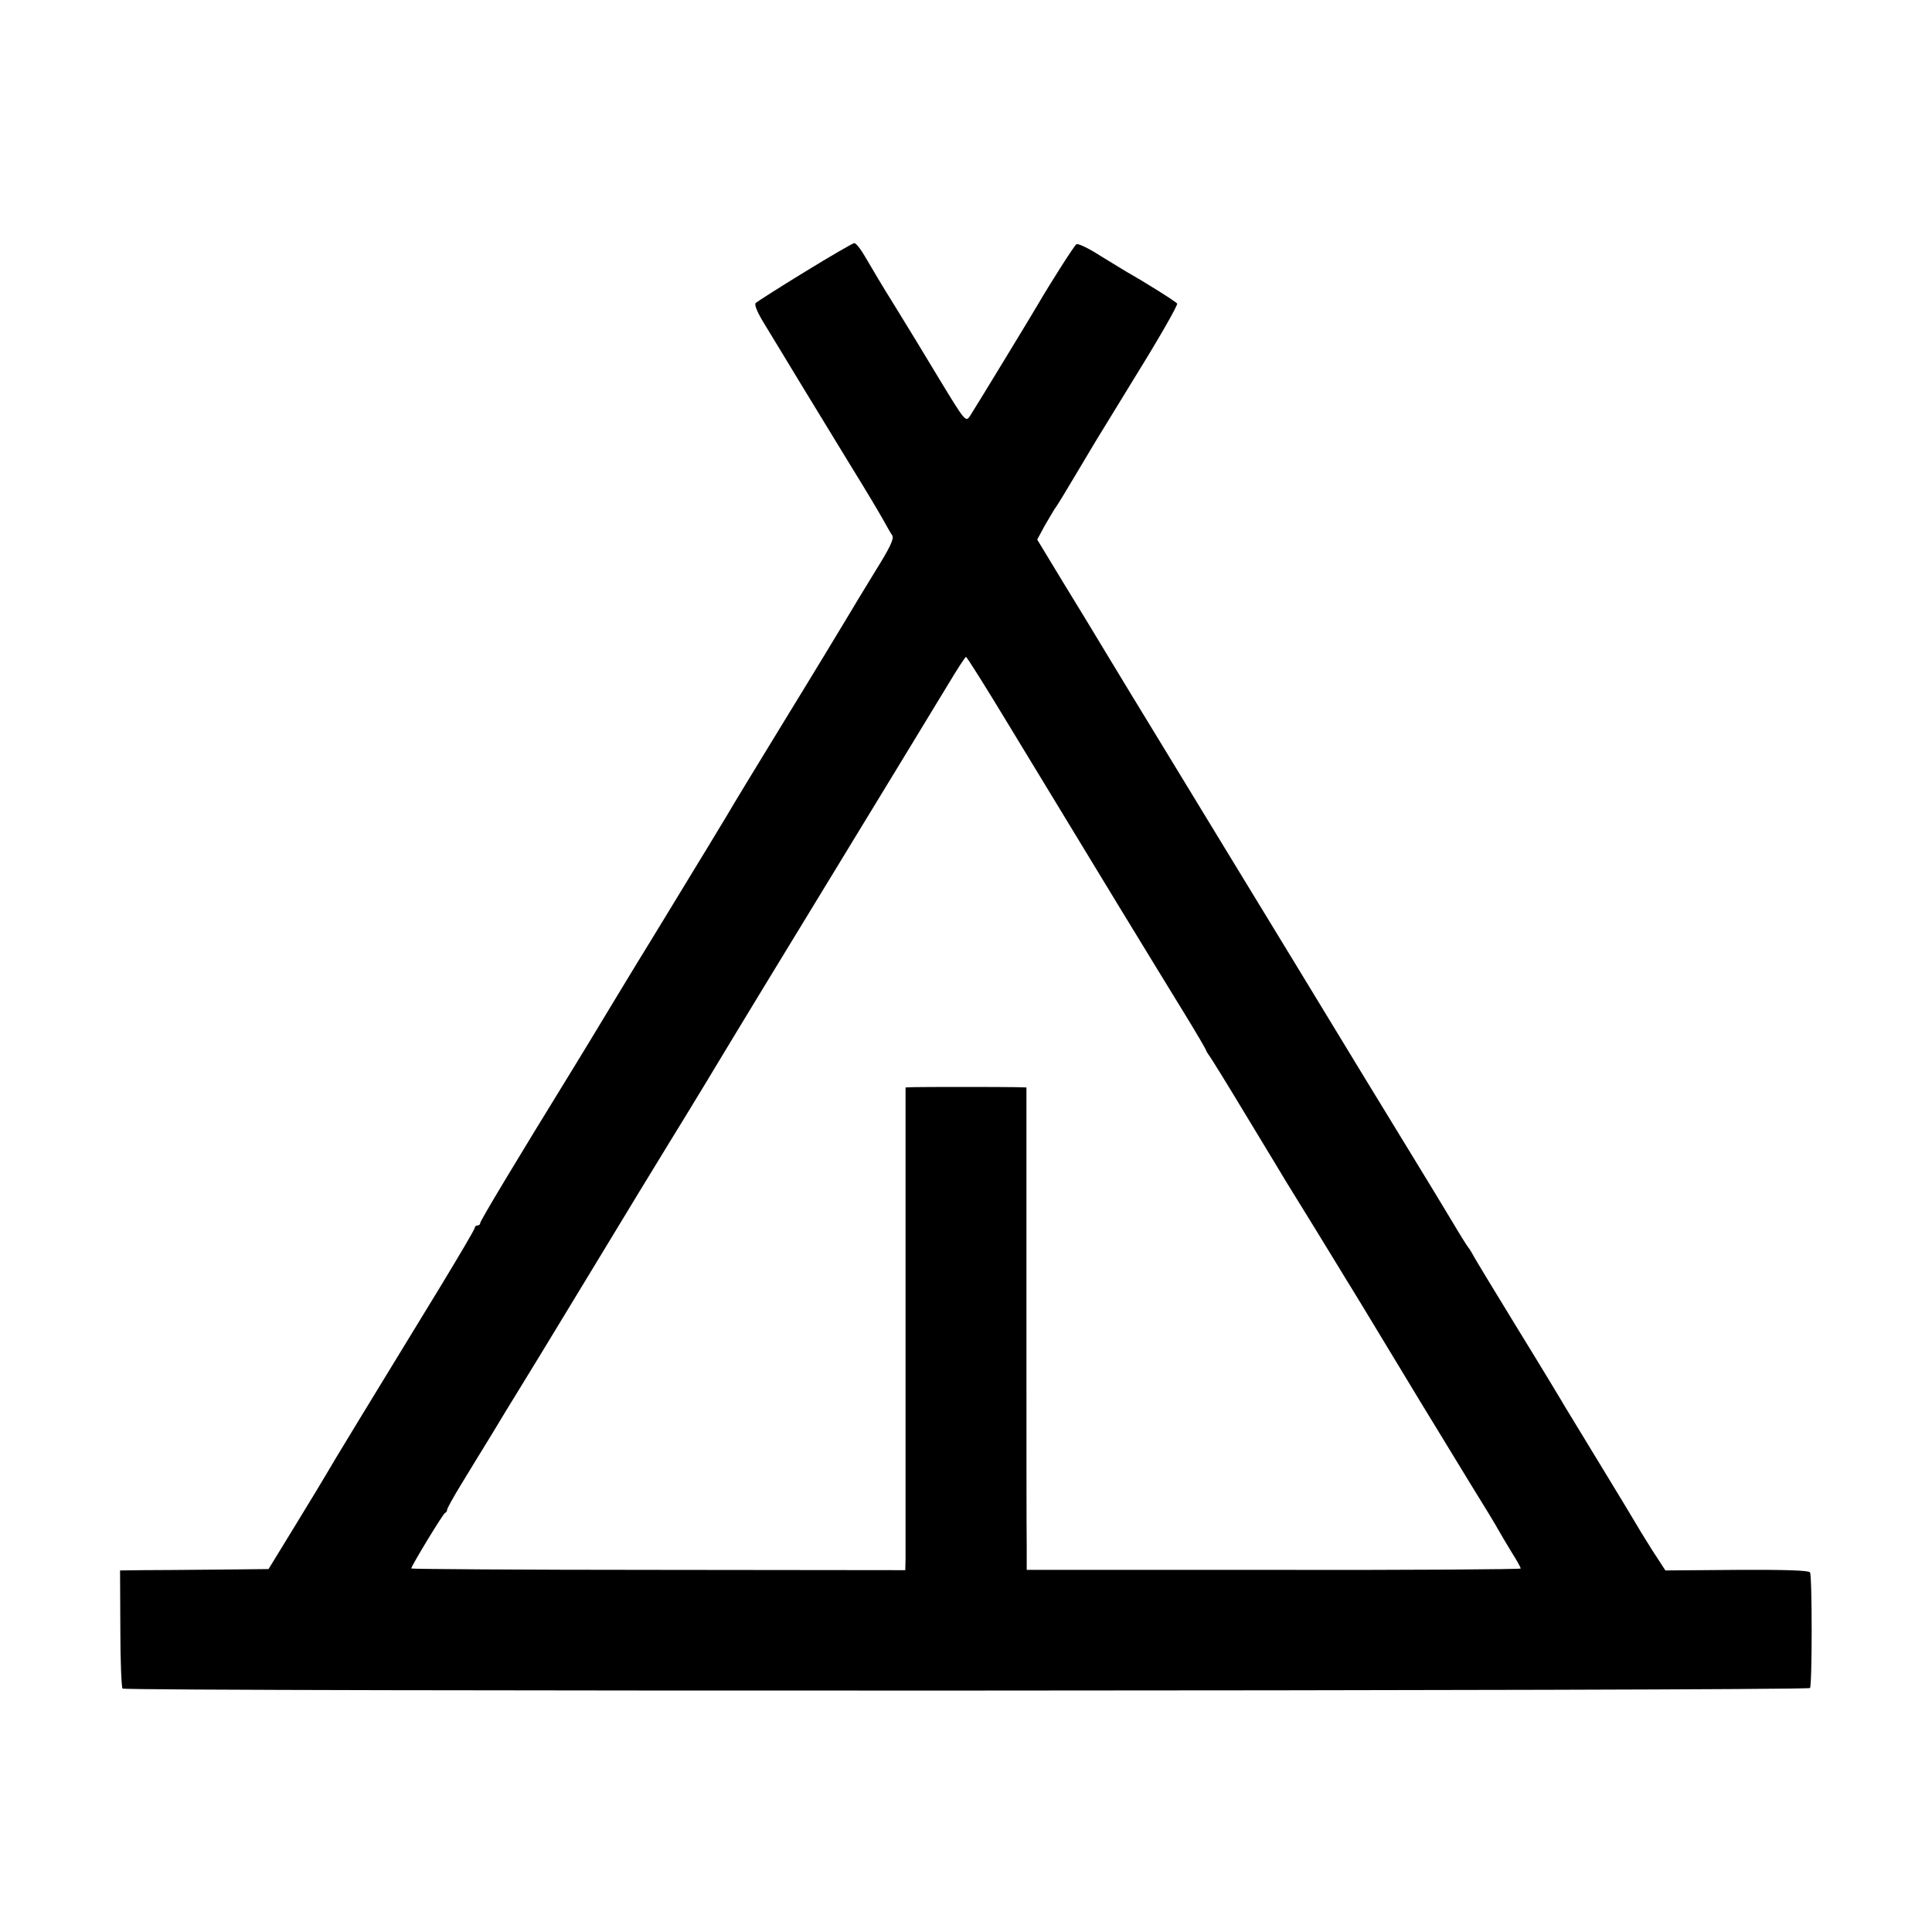
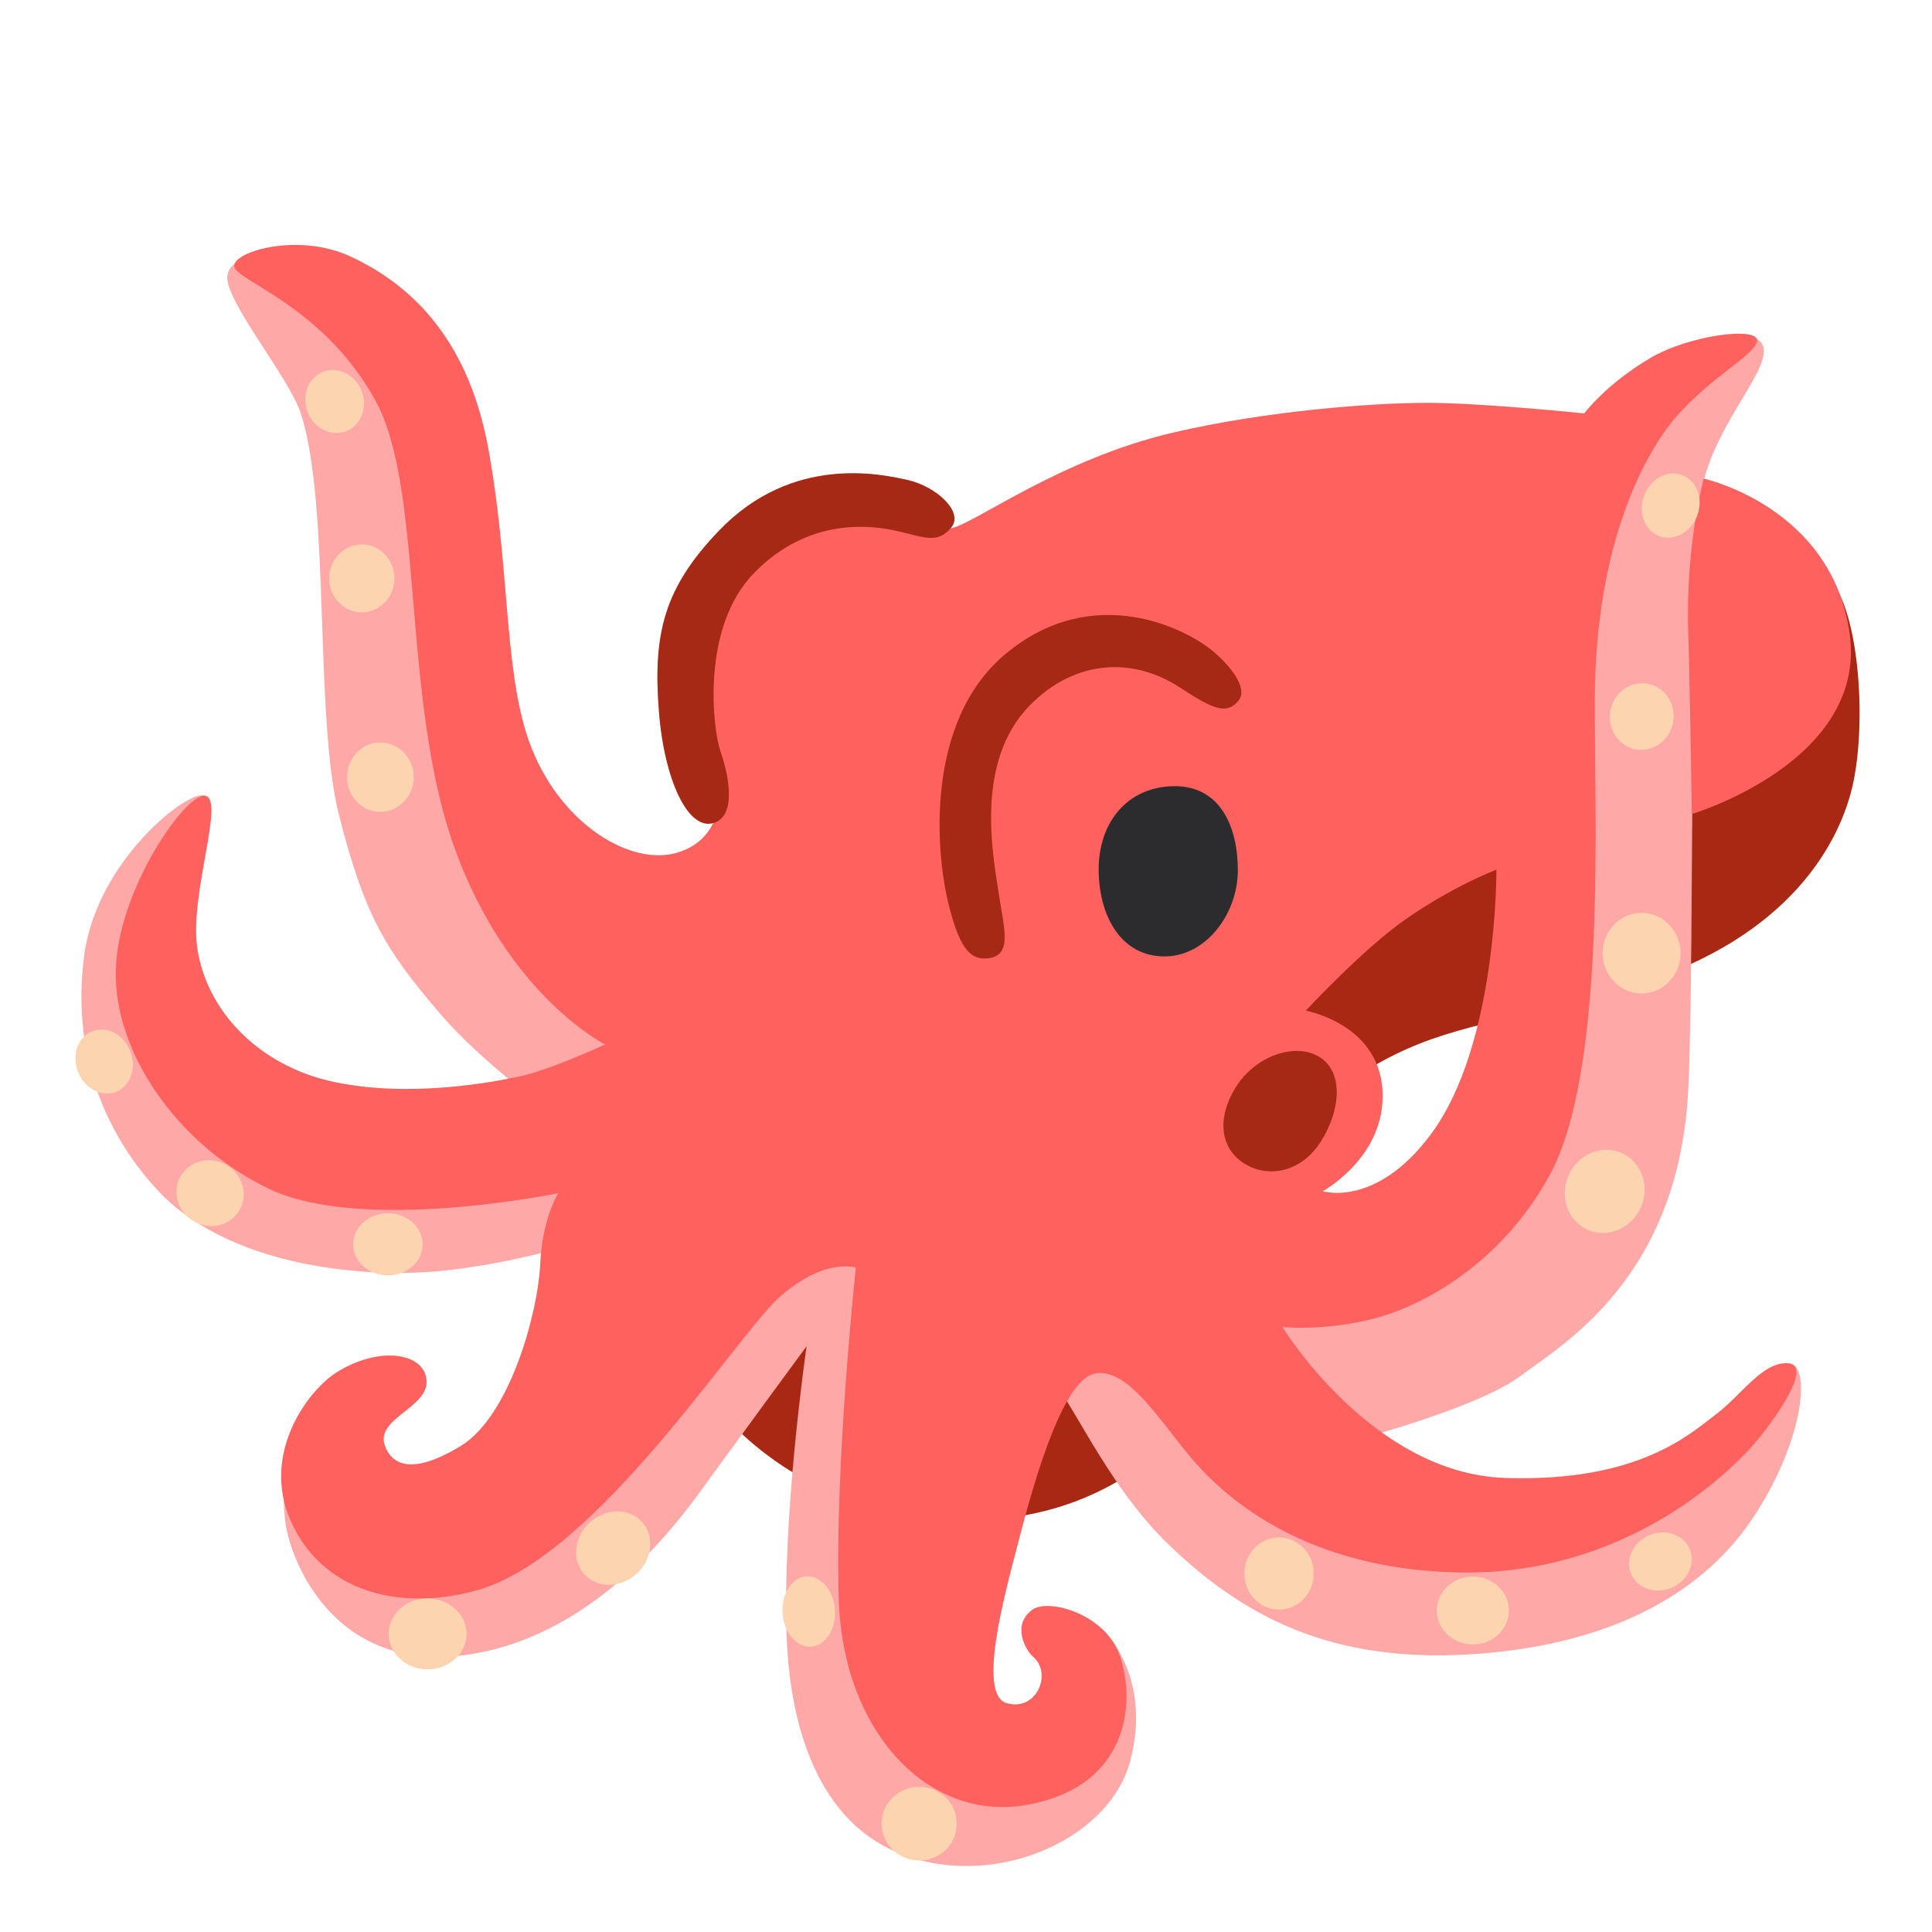
- <svg xmlns="http://www.w3.org/2000/svg" version="1.0" width="700pt" height="700pt" viewBox="0 0 700 700" preserveAspectRatio="xMidYMid meet">
-   <g transform="translate(0,700) scale(0.1,-0.1)" fill="#000000" stroke="none">
-     <path d="M2916 6015 c-93 -57 -173 -108 -178 -113 -6 -6 7 -36 33 -78 23 -38 86 -141 139 -229 54 -88 135 -221 180 -295 46 -74 94 -155 108 -180 14 -25 29 -52 35 -60 7 -12 -9 -45 -62 -130 -39 -63 -85 -140 -103 -170 -18 -30 -117 -194 -222 -365 -104 -170 -199 -326 -210 -346 -12 -19 -61 -102 -111 -183 -49 -81 -101 -166 -115 -189 -14 -23 -39 -64 -55 -90 -17 -27 -77 -126 -134 -220 -57 -95 -127 -210 -156 -257 -194 -315 -325 -533 -325 -541 0 -5 -4 -9 -10 -9 -5 0 -10 -4 -10 -9 0 -5 -55 -98 -121 -207 -247 -404 -403 -660 -416 -684 -8 -14 -58 -97 -112 -185 l-98 -160 -189 -2 c-104 -1 -225 -2 -269 -2 l-80 -1 1 -210 c0 -116 4 -213 8 -218 11 -11 6107 -9 6114 2 8 13 8 406 0 419 -4 7 -88 10 -265 9 l-259 -2 -50 77 c-27 43 -54 87 -60 98 -6 11 -62 103 -124 205 -62 102 -120 197 -129 212 -9 16 -85 142 -170 280 -85 139 -160 262 -165 273 -6 11 -13 22 -16 25 -3 3 -30 46 -59 95 -30 50 -102 169 -161 265 -59 96 -240 393 -402 660 -163 267 -371 609 -463 760 -92 151 -194 318 -225 370 -31 52 -101 167 -155 255 l-97 160 27 50 c16 27 32 55 36 61 5 5 38 59 74 120 36 60 69 116 74 124 5 8 75 122 155 253 81 131 144 242 141 247 -4 7 -114 76 -183 115 -10 6 -52 32 -95 58 -42 27 -81 46 -87 42 -8 -5 -94 -140 -140 -219 -19 -33 -221 -365 -246 -404 -15 -22 -18 -18 -111 135 -52 87 -123 203 -157 258 -67 108 -67 110 -111 184 -16 28 -34 51 -40 50 -5 0 -86 -47 -179 -104z m739 -1642 c319 -526 519 -854 637 -1046 43 -70 78 -130 78 -133 0 -2 5 -10 10 -17 6 -7 69 -109 140 -227 72 -118 134 -222 139 -230 5 -8 55 -89 111 -180 56 -91 105 -172 110 -180 9 -14 52 -84 270 -445 54 -88 135 -221 180 -295 46 -74 91 -148 100 -165 9 -16 31 -53 48 -81 18 -28 32 -54 32 -57 0 -3 -403 -6 -895 -5 l-895 0 0 81 c-1 45 -1 439 -1 875 l0 792 -37 1 c-57 1 -344 1 -374 0 l-27 -1 0 -832 c0 -458 0 -852 0 -875 l-1 -42 -895 1 c-492 0 -895 3 -895 5 0 9 115 198 122 201 5 2 8 7 8 12 0 5 23 46 51 92 28 46 78 128 112 183 33 55 70 116 82 135 12 19 132 215 265 435 133 220 266 438 295 485 65 105 206 338 220 362 6 10 172 284 370 608 198 325 387 635 420 690 33 55 62 100 65 100 3 0 73 -111 155 -247z" />
-   </g>
+ <svg xmlns="http://www.w3.org/2000/svg" aria-hidden="true" focusable="false" width="1em" height="1em" style="-ms-transform: rotate(360deg); -webkit-transform: rotate(360deg); transform: rotate(360deg);" preserveAspectRatio="xMidYMid meet" viewBox="0 0 128 128">
+   <path d="M88.07 41.61s31.49-5.44 33.32-3.05s2.29 9.59 1.31 13.66c-.99 4.08-4.65 10.37-15.35 13.33c-8.99 2.48-12.01 2.49-16.66 5.26c-3.71 2.21-9.1 18.11-9.95 20.37s-7.04 11.12-19.99 9.29C48.1 98.67 40.34 86.8 43.02 75.12s45.05-33.51 45.05-33.51z" fill="#a92813" />
+   <path d="M65.12 70.75s-17.6.42-23.09-5.35s-11.26-18.58-12.81-28.86s-6.62-16.33-9.01-17.88s-4.86-1.97-5.14-.42c-.28 1.55 4.07 6.73 4.86 9.15c1.97 6.05.88 20.13 2.53 26.61c1.69 6.63 3.03 8.9 6.76 13.23c2.78 3.23 7.18 6.34 7.18 6.34s-17.03 4.08-21.82-.99s-4.22-9.29-3.8-11.4c.42-2.11 3.8-7.88 2.82-8.45c-.99-.56-7.18 4.22-8.02 10.56s1.25 11.62 4.79 15.49c4.61 5.03 13.34 5.88 18.41 5.46c5.07-.42 10.17-2.08 10.17-2.08s-.14 20.69-10 20.55c-7.46-.11-8.31-2.53-9.01-3.8c-.7-1.27-1.43-2.32-1.06 1.72c.25 2.67 3.38 10.91 13.2 8.8c8.32-1.79 13.47-9.44 15.17-11.79c1.87-2.57 6.19-8.45 6.19-8.45s-1.67 11.43-1.31 19.52c.15 3.38 1.03 11.31 7.23 13.98c6.19 2.67 14.11-.67 15.52-6.02c1.41-5.35-1.44-8.34-1.87-8.76s-2.39 6.05-2.39 6.05s-5.07 3.38-7.04.99s.42-20.98.7-24.92c.28-3.94 4.36-.14 5.77 1.83c1.41 1.97 3.7 6.86 7.18 10.28c5.74 5.65 11.97 8.1 20.82 7.42c9.22-.71 14.98-4.33 18.07-8.97c3.1-4.65 3.77-9.26 2.78-10.1c-.99-.84-7.74 7.29-9.15 8.41c-1.41 1.13-15.49 0-17.46 0c-1.97 0-2.39-3.52-2.39-3.52s8.02-2.11 10.84-4.22s10.56-6.55 11.12-19.15c.43-9.72 0-35.81.99-40.03c.99-4.22 4.74-7.79 3.89-9.2s-4.6.94-5.16 1.36c-.56.42-6.48 3.24-6.62 8.31s-1.83 41.25-4.65 44.2c-2.82 2.96-11.97 8.87-17.03 8.17c-5.07-.69-18.16-14.07-18.16-14.07z" fill="#ffa8a8" />
+   <path d="M118.48 90.32c-1.69-.14-3.1 2.11-4.79 3.38s-5.07 4.5-13.94 4.22c-8.87-.28-14.78-10-14.78-10s2.82.28 6.05-.56c3.24-.84 8.38-3.59 11.61-9.43c3.85-6.94 2.99-24.07 3.03-31.68c.05-10.51 3.47-16.1 4.79-17.88c2.25-3.05 5.82-4.79 5.96-5.77c.14-.99-4.46-.42-7.09 1.13c-2.92 1.72-4.36 3.66-4.36 3.66s-6.76-.7-10.42-.7s-10.69.54-16.82 1.97c-7.53 1.76-13.16 6.05-14.71 6.34c0 0-5-4.97-13.23.7c-8.59 5.91-2.39 18.44-2.39 18.44s-.42 1.81-2.67 2.39c-3.24.84-8.09-2.32-9.85-7.95c-1.48-4.75-1.13-11.33-2.53-18.93c-1.41-7.6-5.49-10.98-9.15-12.67c-3.66-1.69-8.31-.14-7.6.84c.7.99 6.05 2.82 9.29 8.73c3.24 5.91 1.69 19.71 5.21 29.56c3.52 9.85 10 13.09 10 13.09s-3.66 1.69-5.63 2.11c-1.97.42-7.32 1.41-12.25.39c-5.13-1.06-8.59-4.82-9.15-8.97c-.48-3.53 1.83-9.71.56-10s-5.81 6.19-5.95 11.54c-.14 5.35 3.98 11.54 10.17 14.5c6.19 2.96 19.15.28 19.15.28s-1.06 1.62-1.2 4.72c-.14 3.1-1.97 10.03-5.28 12.04c-2.27 1.38-4.29 1.83-5 0c-.7-1.83 2.89-2.53 2.75-4.36c-.14-1.83-3.1-2.29-5.91-.56c-1.9 1.16-5.07 5.35-3.1 9.85c1.97 4.5 6.86 6.09 12.25 4.65c8.04-2.15 17.32-17.03 20.27-19.57c2.96-2.53 4.93-1.83 4.93-1.83s-1.41 13.09-1.13 21.96s5.95 14.66 12.25 13.66c7.04-1.13 7.46-6.9 6.34-10c-.99-2.71-4.72-3.73-5.77-2.96c-1.37 1.01-.46 2.67.07 3.13c1.27 1.09.21 3.63-1.76 3.06c-1.97-.56-.14-7.18.7-10.42s2.82-10.84 5.07-11.4c2.25-.56 4.54 3.39 6.62 5.77c3.56 4.08 9.36 7.25 17.63 7.39c10.93.19 17.7-6.55 19.25-8.24c1.52-1.68 4.19-5.48 2.51-5.62zM93.13 60.9c3.24-2.25 6.01-3.28 6.01-3.28s.09 11.54-4.32 17.5c-3.65 4.93-7.18 3.8-7.18 3.8s3.63-1.98 3.94-5.77c.42-5.21-5.07-6.19-5.07-6.19s3.8-4.1 6.62-6.06z" fill="#ff615e" />
+   <path d="M112.09 53.93s11.59-3.45 10.46-11.9s-9.67-10.32-9.67-10.32s-1.22 4.41-1.03 10.18c.09 2.53.24 12.04.24 12.04z" fill="#ff615e" />
+   <path d="M87.53 75.6c-1.29 2.06-3.49 2.49-5.09 1.49c-1.6-1-1.85-3.01-.56-5.07c1.29-2.06 3.93-2.99 5.54-1.99s1.4 3.51.11 5.57z" fill="#a52914" />
+   <path d="M65.33 63.5c1.8-.11 1.2-1.9.84-4.29c-.35-2.39-1.65-8.68 2.04-12.46c3.1-3.17 6.96-3.13 9.85-1.27c2.18 1.41 3.17 1.97 4.01.92c.56-.7-.28-2.04-1.69-3.24c-1.79-1.52-7.95-4.65-13.73.14c-5.46 4.53-4.58 13.3-3.87 16.33c.72 3.03 1.42 3.94 2.55 3.87z" fill="#a52914" />
+   <path d="M47.66 35.13c-3.66 3.8-4.41 6.84-4.01 11.97c.35 4.58 1.97 8.09 3.73 7.39c1.47-.59.84-3.31.35-4.72s-1.34-8.17 2.25-11.83s7.67-3.17 9.5-2.75s2.6.84 3.52-.21s-.99-2.75-2.82-3.17s-7.68-1.7-12.52 3.32z" fill="#a52914" />
+   <path d="M82.01 57.66c0 2.92-2.19 5.85-5.07 5.7c-2.82-.14-4.15-2.86-4.15-5.77s1.69-5.28 4.65-5.49c3.37-.24 4.57 2.64 4.57 5.56z" fill="#2c2b2d" />
+   <ellipse transform="rotate(-80.881 108.76 47.472)" cx="108.76" cy="47.48" rx="2.21" ry="2.11" fill="#fcd4b0" />
+   <ellipse transform="rotate(-69.403 110.681 33.493)" cx="110.68" cy="33.5" rx="2.16" ry="1.88" fill="#fcd4b0" />
+   <ellipse cx="108.76" cy="63.15" rx="2.58" ry="2.67" fill="#fcd4b0" />
+   <ellipse transform="rotate(-66.078 106.312 78.94)" cx="106.32" cy="78.94" rx="2.78" ry="2.62" fill="#fcd4b0" />
+   <ellipse transform="rotate(-23.045 110.015 103.459)" cx="110.01" cy="103.45" rx="2.11" ry="1.89" fill="#fcd4b0" />
+   <ellipse cx="97.58" cy="106.7" rx="2.39" ry="2.25" fill="#fcd4b0" />
+   <ellipse cx="84.74" cy="104.25" rx="2.3" ry="2.39" fill="#fcd4b0" />
+   <ellipse cx="60.9" cy="120.82" rx="2.49" ry="2.44" fill="#fcd4b0" />
+   <ellipse transform="rotate(-3.887 53.552 106.772)" cx="53.58" cy="106.77" rx="1.74" ry="2.33" fill="#fcd4b0" />
+   <ellipse transform="rotate(-42.739 40.62 102.56)" cx="40.62" cy="102.57" rx="2.58" ry="2.3" fill="#fcd4b0" />
+   <ellipse cx="28.33" cy="108.25" rx="2.58" ry="2.35" fill="#fcd4b0" />
+   <ellipse cx="25.7" cy="82.44" rx="2.3" ry="2.06" fill="#fcd4b0" />
+   <ellipse transform="rotate(-60 13.92 79.05)" cx="13.92" cy="79.05" rx="2.16" ry="2.25" fill="#fcd4b0" />
+   <ellipse transform="rotate(-21.009 6.902 70.33)" cx="6.9" cy="70.33" rx="1.86" ry="2.16" fill="#fcd4b0" />
+   <ellipse cx="25.2" cy="51.49" rx="2.21" ry="2.3" fill="#fcd4b0" />
+   <ellipse cx="23.97" cy="38.32" rx="2.16" ry="2.25" fill="#fcd4b0" />
+   <ellipse transform="rotate(-21.199 22.17 26.605)" cx="22.17" cy="26.6" rx="1.92" ry="2.11" fill="#fcd4b0" />
</svg>
